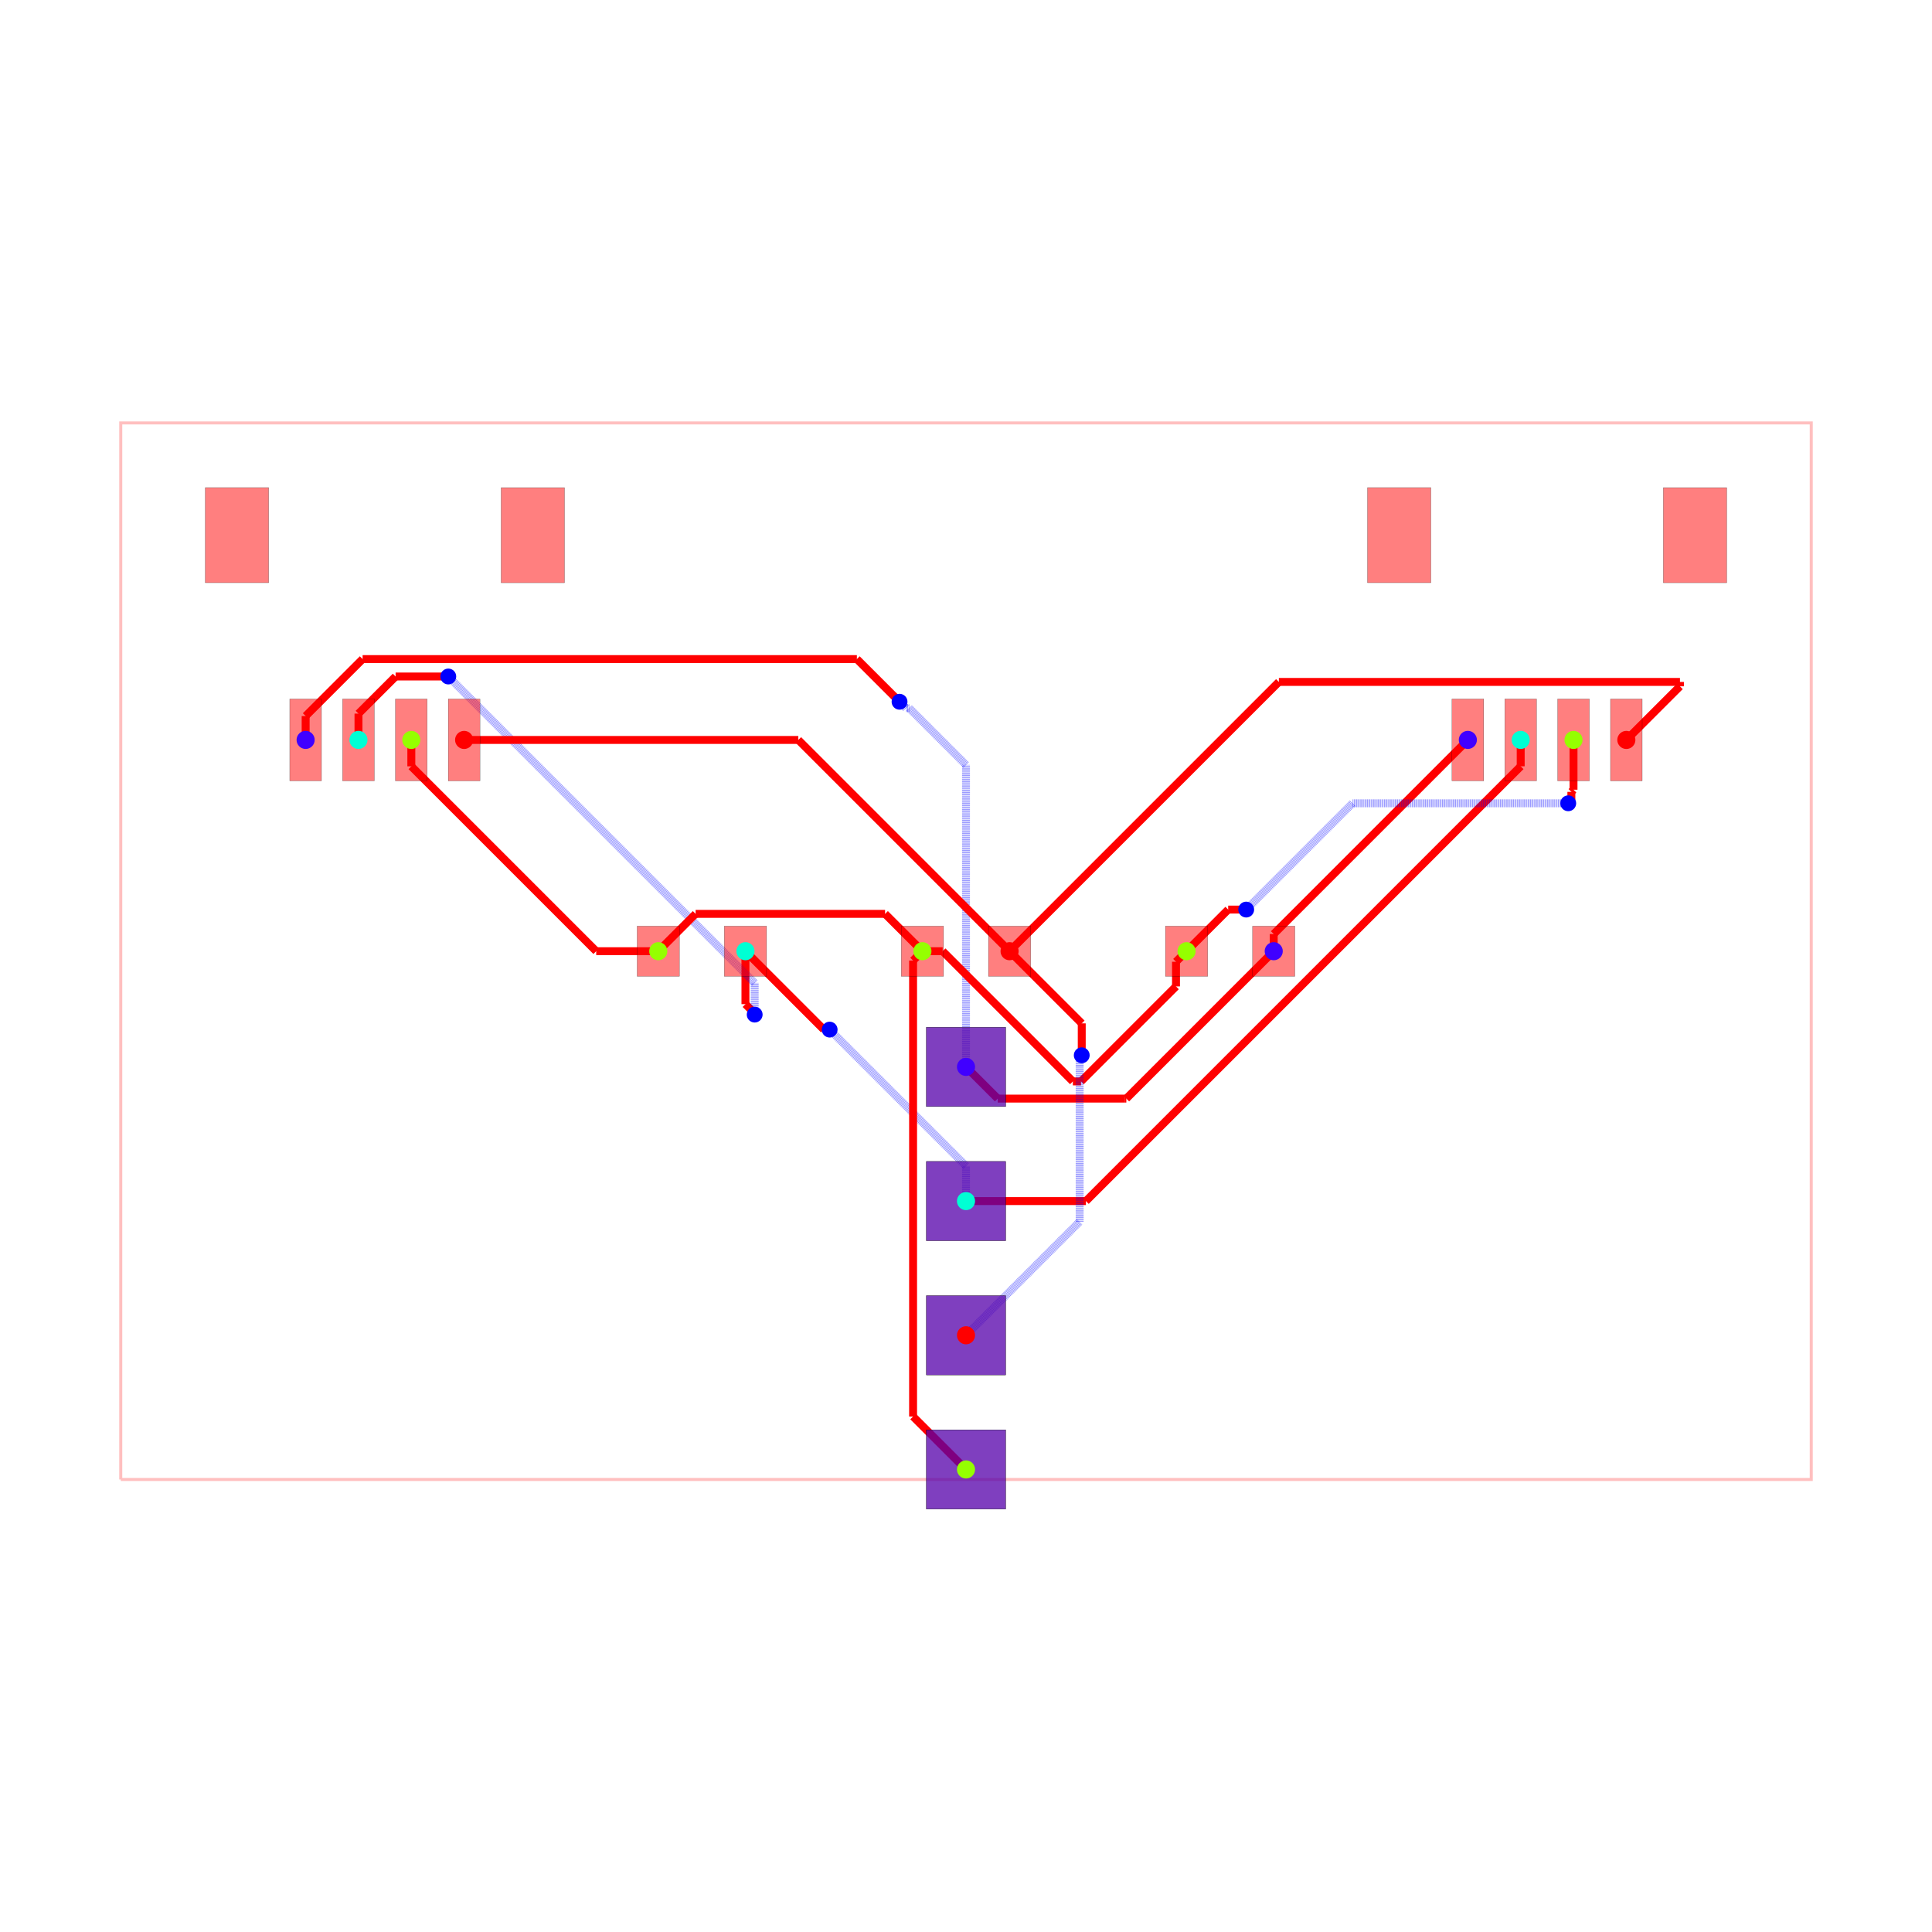
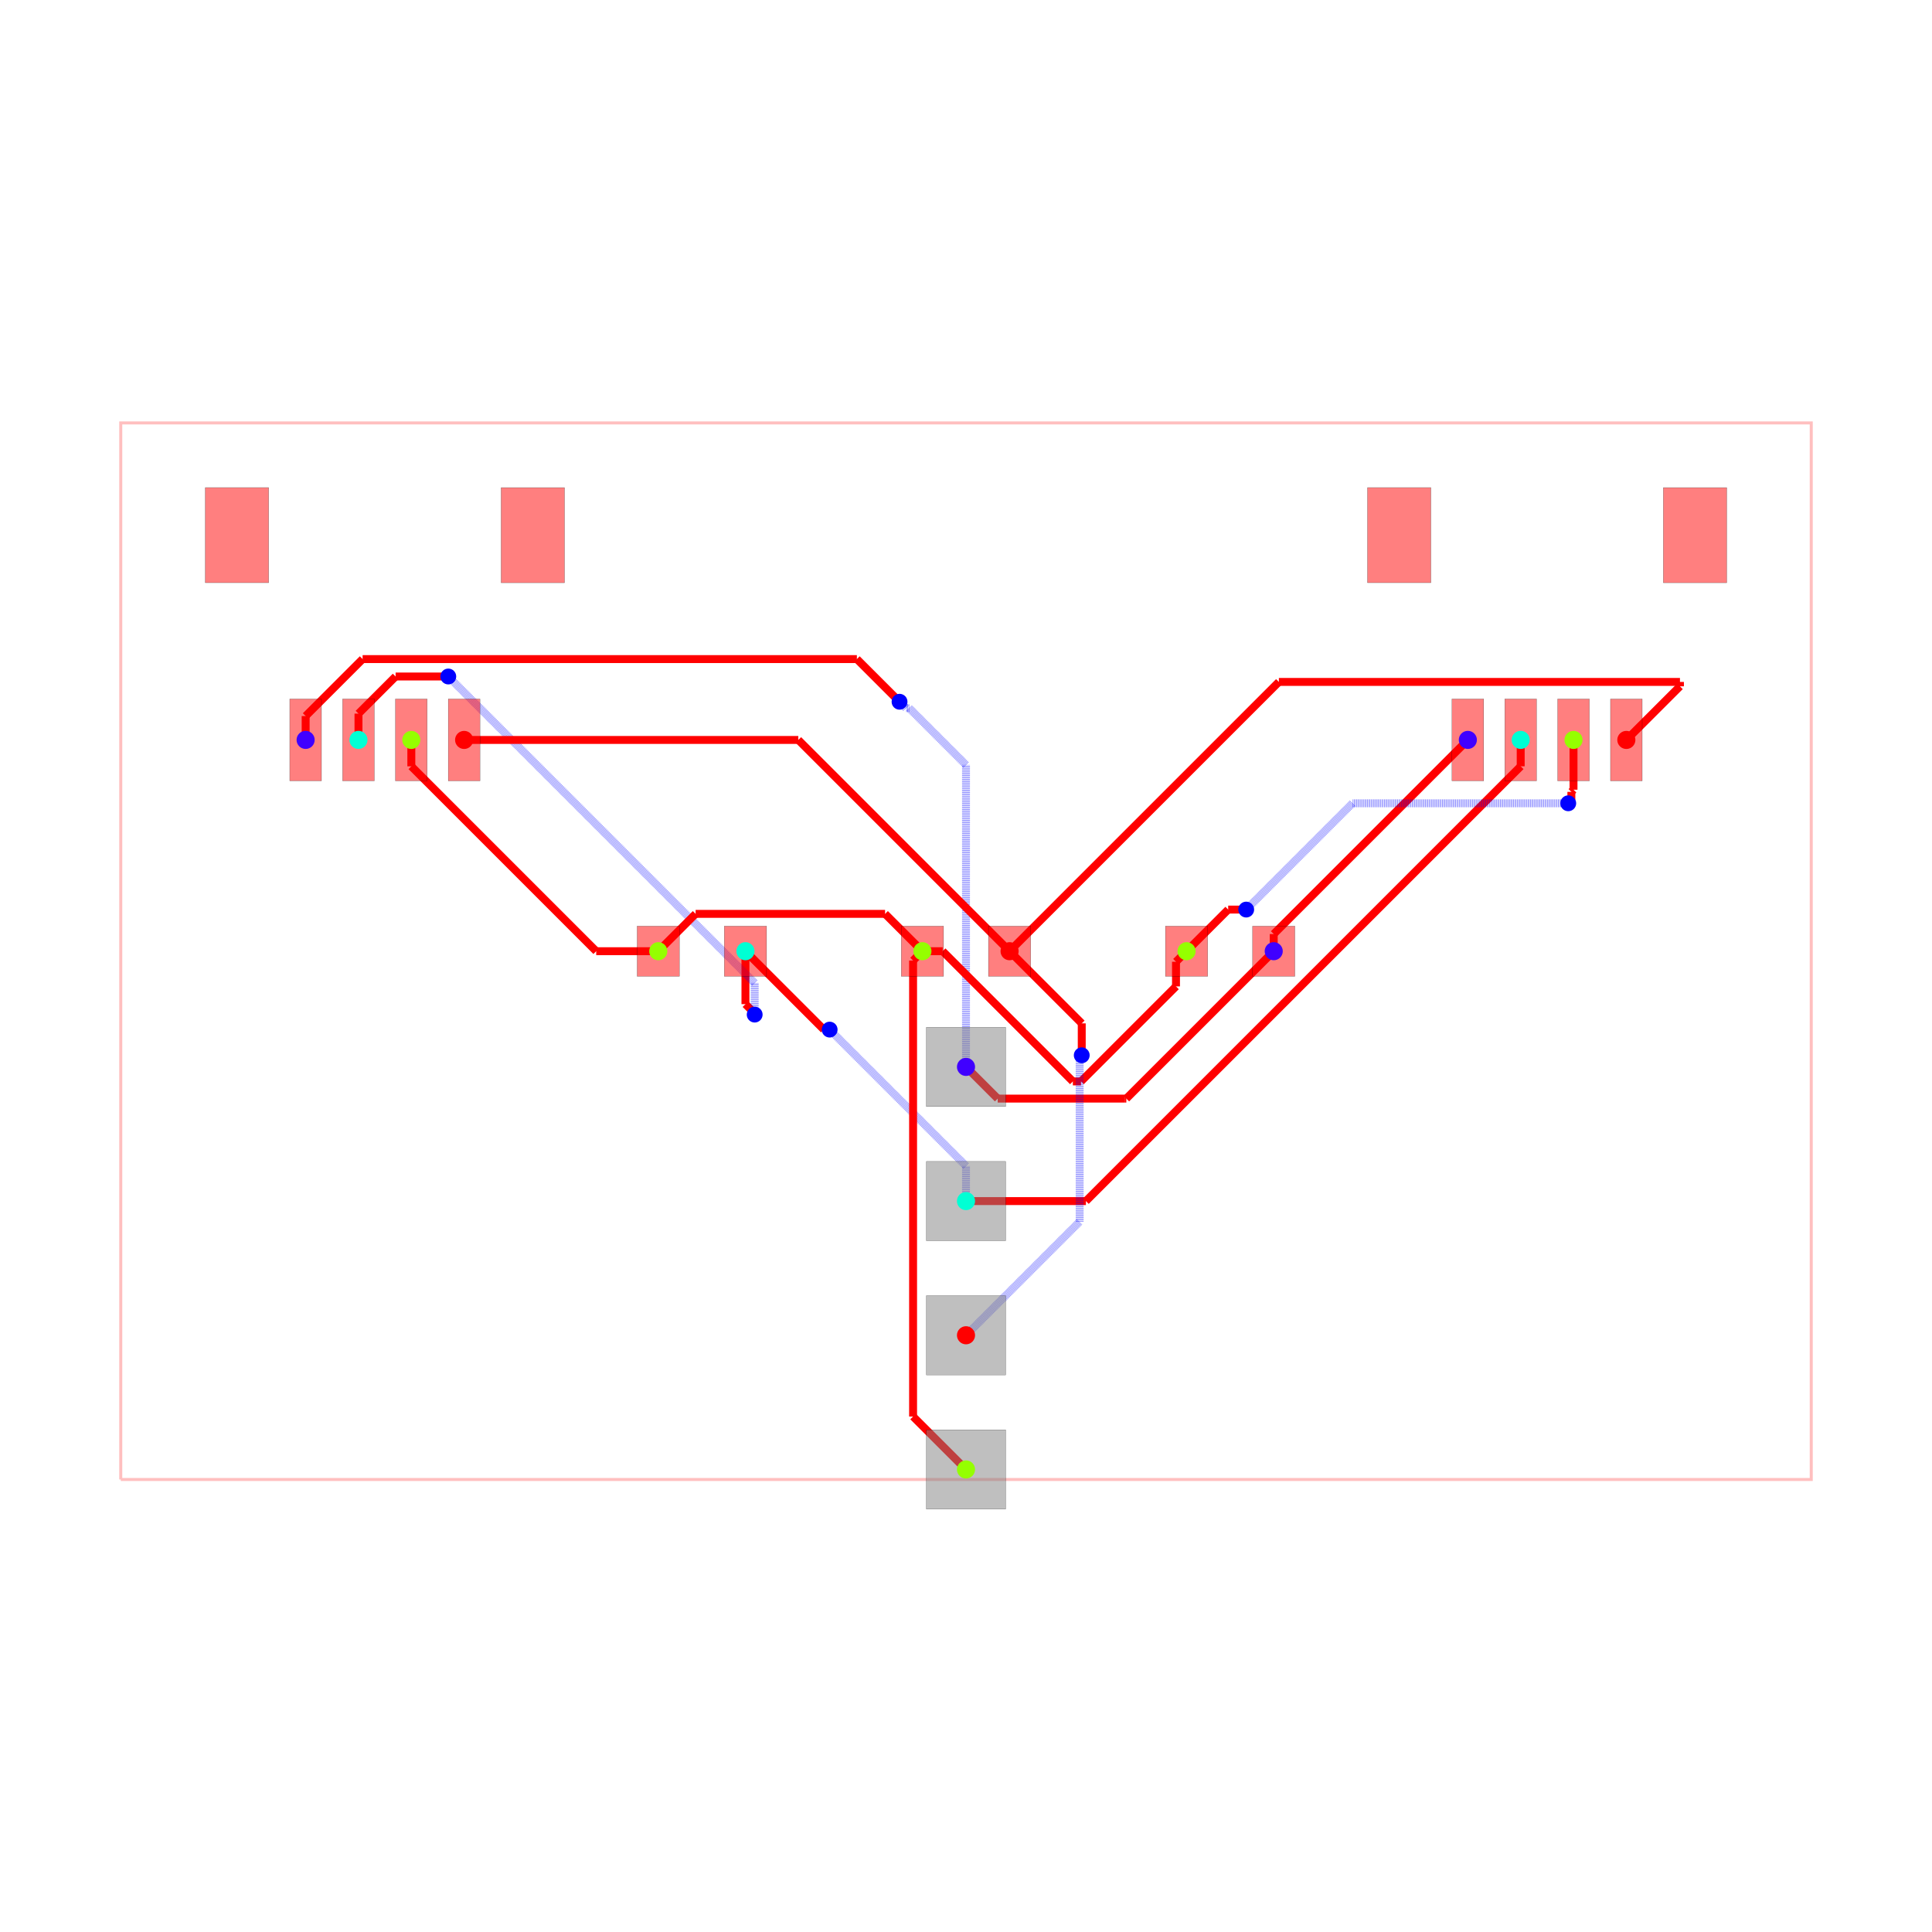
<svg xmlns="http://www.w3.org/2000/svg" width="640" height="640" viewBox="0 0 640 640">
  <rect width="100%" height="100%" fill="white" />
  <g>
    <polyline data-points="-16,-10 16,-10 16,10 -16,10 -16,-10" data-type="line" data-label="" points="40,490.1 600,490.1 600,140.1 40,140.1 40,490.1" fill="none" stroke="rgba(255,0,0,0.25)" stroke-width="1px" />
  </g>
  <g>
    <polyline data-points="5.825,0 5.825,0.3250000000000002" data-type="line" data-label="" points="421.938,315.1 421.938,309.413" fill="none" stroke="red" stroke-width="2.625" />
  </g>
  <g>
    <polyline data-points="5.825,0.3250000000000002 9.5,4" data-type="line" data-label="" points="421.938,309.413 486.25,245.1" fill="none" stroke="red" stroke-width="2.625" />
  </g>
  <g>
    <polyline data-points="2.3329521523757077e-16,-2.19 0.6000754358286076,-2.7900754358286073" data-type="line" data-label="" points="320,353.425 330.501,363.926" fill="none" stroke="red" stroke-width="2.625" />
  </g>
  <g>
    <polyline data-points="0.6000754358286076,-2.7900754358286073 3.0012301884273014,-2.7900754358286073" data-type="line" data-label="" points="330.501,363.926 372.522,363.926" fill="none" stroke="red" stroke-width="2.625" />
  </g>
  <g>
    <polyline data-points="3.0012301884273014,-2.7900754358286073 3.034924564171393,-2.7900754358286073" data-type="line" data-label="" points="372.522,363.926 373.111,363.926" fill="none" stroke="red" stroke-width="2.625" />
  </g>
  <g>
    <polyline data-points="3.034924564171393,-2.7900754358286073 5.825,0" data-type="line" data-label="" points="373.111,363.926 421.938,315.1" fill="none" stroke="red" stroke-width="2.625" />
  </g>
  <g>
    <polyline data-points="2.3329521523757077e-16,-2.19 2.3329521523757077e-16,3.5267884760901866" data-type="line" data-label="" points="320,353.425 320,253.381" fill="none" stroke="rgba(0,0,255,0.5)" stroke-width="2.625" stroke-dasharray="0.2 0.2" />
  </g>
  <g>
    <polyline data-points="2.3329521523757077e-16,3.5267884760901866 -1.0742560308920168,4.601044506982204" data-type="line" data-label="" points="320,253.381 301.201,234.582" fill="none" stroke="rgba(0,0,255,0.5)" stroke-width="2.625" stroke-dasharray="0.2 0.2" />
  </g>
  <g>
    <polyline data-points="-1.0742560308920168,4.601044506982204 -1.1370445069822033,4.601044506982204" data-type="line" data-label="" points="301.201,234.582 300.102,234.582" fill="none" stroke="rgba(0,0,255,0.5)" stroke-width="2.625" stroke-dasharray="0.2 0.2" />
  </g>
  <g>
    <polyline data-points="-1.1370445069822033,4.601044506982204 -1.258,4.722" data-type="line" data-label="" points="300.102,234.582 297.985,232.465" fill="none" stroke="rgba(0,0,255,0.5)" stroke-width="2.625" stroke-dasharray="0.2 0.2" />
  </g>
  <g>
    <polyline data-points="-1.258,4.722 -2.06568372782409,5.52968372782409" data-type="line" data-label="" points="297.985,232.465 283.851,218.331" fill="none" stroke="red" stroke-width="2.625" />
  </g>
  <g>
    <polyline data-points="-2.06568372782409,5.52968372782409 -11.421728557465906,5.52968372782409" data-type="line" data-label="" points="283.851,218.331 120.12,218.331" fill="none" stroke="red" stroke-width="2.625" />
  </g>
  <g>
    <polyline data-points="-11.421728557465906,5.52968372782409 -12.5,4.451412285289996" data-type="line" data-label="" points="120.12,218.331 101.25,237.2" fill="none" stroke="red" stroke-width="2.625" />
  </g>
  <g>
    <polyline data-points="-12.5,4.451412285289996 -12.5,4" data-type="line" data-label="" points="101.25,237.2 101.25,245.1" fill="none" stroke="red" stroke-width="2.625" />
  </g>
  <g>
    <polyline data-points="7.776507174585693e-17,-4.73 7.776507174585693e-17,-4.0649999999999995" data-type="line" data-label="" points="320,397.875 320,386.238" fill="none" stroke="rgba(0,0,255,0.5)" stroke-width="2.625" stroke-dasharray="0.2 0.2" />
  </g>
  <g>
    <polyline data-points="7.776507174585693e-17,-4.0649999999999995 -2.552960549811294,-1.512039450188706" data-type="line" data-label="" points="320,386.238 275.323,341.561" fill="none" stroke="rgba(0,0,255,0.5)" stroke-width="2.625" stroke-dasharray="0.2 0.2" />
  </g>
  <g>
    <polyline data-points="-2.552960549811294,-1.512039450188706 -2.581,-1.484" data-type="line" data-label="" points="275.323,341.561 274.832,341.07" fill="none" stroke="rgba(0,0,255,0.5)" stroke-width="2.625" stroke-dasharray="0.2 0.2" />
  </g>
  <g>
    <polyline data-points="-2.581,-1.484 -2.691,-1.484" data-type="line" data-label="" points="274.832,341.07 272.908,341.07" fill="none" stroke="red" stroke-width="2.625" />
  </g>
  <g>
    <polyline data-points="-2.691,-1.484 -4.175,0" data-type="line" data-label="" points="272.908,341.07 246.938,315.1" fill="none" stroke="red" stroke-width="2.625" />
  </g>
  <g>
    <polyline data-points="-4.175,0 -4.175,-1.0022323150423706" data-type="line" data-label="" points="246.938,315.1 246.938,332.639" fill="none" stroke="red" stroke-width="2.625" />
  </g>
  <g>
    <polyline data-points="-4.175,-1.0022323150423706 -4,-1.1772323150423705" data-type="line" data-label="" points="246.938,332.639 250,335.702" fill="none" stroke="red" stroke-width="2.625" />
  </g>
  <g>
    <polyline data-points="-4,-1.1772323150423705 -4,-1.2" data-type="line" data-label="" points="250,335.702 250,336.1" fill="none" stroke="red" stroke-width="2.625" />
  </g>
  <g>
    <polyline data-points="-4,-1.2 -4,-0.5999999999999988" data-type="line" data-label="" points="250,336.1 250,325.6" fill="none" stroke="rgba(0,0,255,0.5)" stroke-width="2.625" stroke-dasharray="0.2 0.2" />
  </g>
  <g>
    <polyline data-points="-4,-0.5999999999999988 -9.795688155800967,5.195688155800968" data-type="line" data-label="" points="250,325.6 148.575,224.175" fill="none" stroke="rgba(0,0,255,0.5)" stroke-width="2.625" stroke-dasharray="0.2 0.2" />
  </g>
  <g>
    <polyline data-points="-9.795688155800967,5.195688155800968 -9.799999999999999,5.2" data-type="line" data-label="" points="148.575,224.175 148.5,224.1" fill="none" stroke="rgba(0,0,255,0.5)" stroke-width="2.625" stroke-dasharray="0.2 0.2" />
  </g>
  <g>
    <polyline data-points="-9.799999999999999,5.2 -10.79731878488715,5.2" data-type="line" data-label="" points="148.5,224.1 131.047,224.1" fill="none" stroke="red" stroke-width="2.625" />
  </g>
  <g>
    <polyline data-points="-10.79731878488715,5.2 -11.49987200324803,4.49744678163912" data-type="line" data-label="" points="131.047,224.1 118.752,236.395" fill="none" stroke="red" stroke-width="2.625" />
  </g>
  <g>
    <polyline data-points="-11.49987200324803,4.49744678163912 -11.49987200324803,4.000127996751971" data-type="line" data-label="" points="118.752,236.395 118.752,245.098" fill="none" stroke="red" stroke-width="2.625" />
  </g>
  <g>
    <polyline data-points="-11.49987200324803,4.000127996751971 -11.5,4" data-type="line" data-label="" points="118.752,245.098 118.75,245.1" fill="none" stroke="red" stroke-width="2.625" />
  </g>
  <g>
    <polyline data-points="7.776507174585693e-17,-4.73 2.269834259222261,-4.73" data-type="line" data-label="" points="320,397.875 359.722,397.875" fill="none" stroke="red" stroke-width="2.625" />
  </g>
  <g>
    <polyline data-points="2.269834259222261,-4.73 10.5,3.500165740777739" data-type="line" data-label="" points="359.722,397.875 503.75,253.847" fill="none" stroke="red" stroke-width="2.625" />
  </g>
  <g>
    <polyline data-points="10.5,3.500165740777739 10.5,4" data-type="line" data-label="" points="503.75,253.847 503.75,245.1" fill="none" stroke="red" stroke-width="2.625" />
  </g>
  <g>
    <polyline data-points="-0.825,0 -1.5318963696654277,0.7068963696654278" data-type="line" data-label="" points="305.562,315.1 293.192,302.729" fill="none" stroke="red" stroke-width="2.625" />
  </g>
  <g>
    <polyline data-points="-1.5318963696654277,0.7068963696654278 -5.118103630334573,0.7068963696654278" data-type="line" data-label="" points="293.192,302.729 230.433,302.729" fill="none" stroke="red" stroke-width="2.625" />
  </g>
  <g>
    <polyline data-points="-5.118103630334573,0.7068963696654278 -5.825,0" data-type="line" data-label="" points="230.433,302.729 218.062,315.1" fill="none" stroke="red" stroke-width="2.625" />
  </g>
  <g>
    <polyline data-points="-0.825,0 -0.4420741702362685,0" data-type="line" data-label="" points="305.562,315.1 312.264,315.1" fill="none" stroke="red" stroke-width="2.625" />
  </g>
  <g>
    <polyline data-points="-0.4420741702362685,0 2.0226849036062147,-2.464759073842483" data-type="line" data-label="" points="312.264,315.1 355.397,358.233" fill="none" stroke="red" stroke-width="2.625" />
  </g>
  <g>
    <polyline data-points="2.0226849036062147,-2.464759073842483 2.176747103403446,-2.464759073842483" data-type="line" data-label="" points="355.397,358.233 358.093,358.233" fill="none" stroke="red" stroke-width="2.625" />
  </g>
  <g>
    <polyline data-points="2.176747103403446,-2.464759073842483 3.975149503564621,-0.6663566736813079" data-type="line" data-label="" points="358.093,358.233 389.565,326.761" fill="none" stroke="red" stroke-width="2.625" />
  </g>
  <g>
    <polyline data-points="3.975149503564621,-0.6663566736813079 3.975149503564621,-0.19985049643537867" data-type="line" data-label="" points="389.565,326.761 389.565,318.597" fill="none" stroke="red" stroke-width="2.625" />
  </g>
  <g>
    <polyline data-points="3.975149503564621,-0.19985049643537867 4.175,0" data-type="line" data-label="" points="389.565,318.597 393.062,315.1" fill="none" stroke="red" stroke-width="2.625" />
  </g>
  <g>
    <polyline data-points="-5.825,0 -6.999697965266922,0" data-type="line" data-label="" points="218.062,315.1 197.505,315.1" fill="none" stroke="red" stroke-width="2.625" />
  </g>
  <g>
    <polyline data-points="-6.999697965266922,0 -10.499432887257912,3.4997349219909903" data-type="line" data-label="" points="197.505,315.1 136.26,253.855" fill="none" stroke="red" stroke-width="2.625" />
  </g>
  <g>
    <polyline data-points="-10.499432887257912,3.4997349219909903 -10.499432887257912,3.9984328872579122" data-type="line" data-label="" points="136.26,253.855 136.26,245.127" fill="none" stroke="red" stroke-width="2.625" />
  </g>
  <g>
    <polyline data-points="-10.499432887257912,3.9984328872579122 -10.5,3.999" data-type="line" data-label="" points="136.26,245.127 136.25,245.118" fill="none" stroke="red" stroke-width="2.625" />
  </g>
  <g>
    <polyline data-points="11.499872000000096,3.9994833000000654 11.499872000000096,3.057094288340139" data-type="line" data-label="" points="521.248,245.109 521.248,261.601" fill="none" stroke="red" stroke-width="2.625" />
  </g>
  <g>
    <polyline data-points="11.499872000000096,3.057094288340139 11.459190824560643,3.0164131129006866" data-type="line" data-label="" points="521.248,261.601 520.536,262.313" fill="none" stroke="red" stroke-width="2.625" />
  </g>
  <g>
    <polyline data-points="11.459190824560643,3.0164131129006866 11.459190824560643,2.8591908245606428" data-type="line" data-label="" points="520.536,262.313 520.536,265.064" fill="none" stroke="red" stroke-width="2.625" />
  </g>
  <g>
    <polyline data-points="11.459190824560643,2.8591908245606428 11.4,2.8" data-type="line" data-label="" points="520.536,265.064 519.5,266.1" fill="none" stroke="red" stroke-width="2.625" />
  </g>
  <g>
    <polyline data-points="11.4,2.8 7.316000000000001,2.8" data-type="line" data-label="" points="519.5,266.1 448.03,266.1" fill="none" stroke="rgba(0,0,255,0.5)" stroke-width="2.625" stroke-dasharray="0.2 0.2" />
  </g>
  <g>
    <polyline data-points="7.316000000000001,2.8 5.319642776920852,0.8036427769208516" data-type="line" data-label="" points="448.03,266.1 413.094,301.036" fill="none" stroke="rgba(0,0,255,0.5)" stroke-width="2.625" stroke-dasharray="0.2 0.2" />
  </g>
  <g>
    <polyline data-points="5.319642776920852,0.8036427769208516 5.304,0.788" data-type="line" data-label="" points="413.094,301.036 412.82,301.31" fill="none" stroke="rgba(0,0,255,0.5)" stroke-width="2.625" stroke-dasharray="0.2 0.2" />
  </g>
  <g>
    <polyline data-points="5.304,0.788 4.963,0.788" data-type="line" data-label="" points="412.82,301.31 406.853,301.31" fill="none" stroke="red" stroke-width="2.625" />
  </g>
  <g>
    <polyline data-points="4.963,0.788 4.175,0" data-type="line" data-label="" points="406.853,301.31 393.062,315.1" fill="none" stroke="red" stroke-width="2.625" />
  </g>
  <g>
    <polyline data-points="-2.3329521523757077e-16,-9.81 -1.0016296765415271,-8.808370323458474" data-type="line" data-label="" points="320,486.775 302.471,469.246" fill="none" stroke="red" stroke-width="2.625" />
  </g>
  <g>
    <polyline data-points="-1.0016296765415271,-8.808370323458474 -1.0016296765415271,-0.17662967654152706" data-type="line" data-label="" points="302.471,469.246 302.471,318.191" fill="none" stroke="red" stroke-width="2.625" />
  </g>
  <g>
    <polyline data-points="-1.0016296765415271,-0.17662967654152706 -0.825,0" data-type="line" data-label="" points="302.471,318.191 305.562,315.1" fill="none" stroke="red" stroke-width="2.625" />
  </g>
  <g>
    <polyline data-points="-7.776507174585693e-17,-7.27 2.1516767926867364,-5.118323207313264" data-type="line" data-label="" points="320,442.325 357.654,404.671" fill="none" stroke="rgba(0,0,255,0.5)" stroke-width="2.625" stroke-dasharray="0.2 0.2" />
  </g>
  <g>
    <polyline data-points="2.1516767926867364,-5.118323207313264 2.1516767926867364,-2.161396620315803" data-type="line" data-label="" points="357.654,404.671 357.654,352.924" fill="none" stroke="rgba(0,0,255,0.5)" stroke-width="2.625" stroke-dasharray="0.2 0.2" />
  </g>
  <g>
    <polyline data-points="2.1516767926867364,-2.161396620315803 2.1516767926867364,-2.0093232073132636" data-type="line" data-label="" points="357.654,352.924 357.654,350.263" fill="none" stroke="rgba(0,0,255,0.5)" stroke-width="2.625" stroke-dasharray="0.2 0.2" />
  </g>
  <g>
    <polyline data-points="2.1516767926867364,-2.0093232073132636 2.191,-1.97" data-type="line" data-label="" points="357.654,350.263 358.342,349.575" fill="none" stroke="rgba(0,0,255,0.5)" stroke-width="2.625" stroke-dasharray="0.2 0.2" />
  </g>
  <g>
    <polyline data-points="2.191,-1.97 2.191,-1.3659999999999999" data-type="line" data-label="" points="358.342,349.575 358.342,339.005" fill="none" stroke="red" stroke-width="2.625" />
  </g>
  <g>
    <polyline data-points="2.191,-1.3659999999999999 0.825,0" data-type="line" data-label="" points="358.342,339.005 334.438,315.1" fill="none" stroke="red" stroke-width="2.625" />
  </g>
  <g>
    <polyline data-points="0.825,0 -3.1740000000000004,3.999" data-type="line" data-label="" points="334.438,315.1 264.455,245.118" fill="none" stroke="red" stroke-width="2.625" />
  </g>
  <g>
    <polyline data-points="-3.1740000000000004,3.999 -9.5,3.999" data-type="line" data-label="" points="264.455,245.118 153.75,245.118" fill="none" stroke="red" stroke-width="2.625" />
  </g>
  <g>
    <polyline data-points="0.825,0 5.922412446699252,5.097412446699252" data-type="line" data-label="" points="334.438,315.1 423.642,225.895" fill="none" stroke="red" stroke-width="2.625" />
  </g>
  <g>
    <polyline data-points="5.922412446699252,5.097412446699252 13.514664687694788,5.097412446699252" data-type="line" data-label="" points="423.642,225.895 556.507,225.895" fill="none" stroke="red" stroke-width="2.625" />
  </g>
  <g>
    <polyline data-points="13.514664687694788,5.097412446699252 13.514664687694788,5.014277987694866" data-type="line" data-label="" points="556.507,225.895 556.507,227.35" fill="none" stroke="red" stroke-width="2.625" />
  </g>
  <g>
    <polyline data-points="13.514664687694788,5.014277987694866 12.499869999999987,3.9994833000000654" data-type="line" data-label="" points="556.507,227.35 538.748,245.109" fill="none" stroke="red" stroke-width="2.625" />
  </g>
  <g>
    <rect data-type="rect" data-label="top source_net_1" data-x="-10.500127999999904" data-y="3.9994833000000654" x="130.998" y="231.546" width="10.5" height="27.125" fill="rgba(255,0,0,0.5)" stroke="black" stroke-width="0.057" />
  </g>
  <g>
    <rect data-type="rect" data-label="top source_net_0" data-x="-9.500130000000013" data-y="3.9994833000000654" x="148.498" y="231.546" width="10.5" height="27.125" fill="rgba(255,0,0,0.5)" stroke="black" stroke-width="0.057" />
  </g>
  <g>
    <rect data-type="rect" data-label="top source_net_3" data-x="-12.500377999999955" data-y="3.9999913000000333" x="95.993" y="231.538" width="10.5" height="27.125" fill="rgba(255,0,0,0.5)" stroke="black" stroke-width="0.057" />
  </g>
  <g>
    <rect data-type="rect" data-label="top source_net_2" data-x="-11.500380000000064" data-y="3.9999913000000333" x="113.493" y="231.538" width="10.5" height="27.125" fill="rgba(255,0,0,0.5)" stroke="black" stroke-width="0.057" />
  </g>
  <g>
    <rect data-type="rect" data-label="top" data-x="-8.199903999999947" data-y="7.875015299999973" x="166.002" y="161.537" width="21" height="31.5" fill="rgba(255,0,0,0.5)" stroke="black" stroke-width="0.057" />
  </g>
  <g>
    <rect data-type="rect" data-label="top" data-x="-13.800096000000053" data-y="7.875523300000054" x="67.998" y="161.528" width="21" height="31.5" fill="rgba(255,0,0,0.5)" stroke="black" stroke-width="0.057" />
  </g>
  <g>
    <rect data-type="rect" data-label="top source_net_1" data-x="11.499872000000096" data-y="3.9994833000000654" x="515.998" y="231.546" width="10.5" height="27.125" fill="rgba(255,0,0,0.5)" stroke="black" stroke-width="0.057" />
  </g>
  <g>
    <rect data-type="rect" data-label="top source_net_0" data-x="12.499869999999987" data-y="3.9994833000000654" x="533.498" y="231.546" width="10.5" height="27.125" fill="rgba(255,0,0,0.5)" stroke="black" stroke-width="0.057" />
  </g>
  <g>
    <rect data-type="rect" data-label="top source_net_3" data-x="9.499622000000045" data-y="3.9999913000000333" x="480.993" y="231.538" width="10.5" height="27.125" fill="rgba(255,0,0,0.5)" stroke="black" stroke-width="0.057" />
  </g>
  <g>
    <rect data-type="rect" data-label="top source_net_2" data-x="10.499619999999936" data-y="3.9999913000000333" x="498.493" y="231.538" width="10.5" height="27.125" fill="rgba(255,0,0,0.5)" stroke="black" stroke-width="0.057" />
  </g>
  <g>
    <rect data-type="rect" data-label="top" data-x="13.800096000000053" data-y="7.875015299999973" x="551.002" y="161.537" width="21" height="31.5" fill="rgba(255,0,0,0.5)" stroke="black" stroke-width="0.057" />
  </g>
  <g>
    <rect data-type="rect" data-label="top" data-x="8.199903999999947" data-y="7.875523300000054" x="452.998" y="161.528" width="21" height="31.5" fill="rgba(255,0,0,0.5)" stroke="black" stroke-width="0.057" />
  </g>
  <g>
    <rect data-type="rect" data-label="top source_net_1" data-x="-5.825" data-y="0" x="211.062" y="306.788" width="14" height="16.625" fill="rgba(255,0,0,0.5)" stroke="black" stroke-width="0.057" />
  </g>
  <g>
    <rect data-type="rect" data-label="top source_net_2" data-x="-4.175" data-y="0" x="239.938" y="306.788" width="14" height="16.625" fill="rgba(255,0,0,0.5)" stroke="black" stroke-width="0.057" />
  </g>
  <g>
    <rect data-type="rect" data-label="top source_net_1" data-x="4.175" data-y="0" x="386.062" y="306.788" width="14" height="16.625" fill="rgba(255,0,0,0.5)" stroke="black" stroke-width="0.057" />
  </g>
  <g>
    <rect data-type="rect" data-label="top source_net_3" data-x="5.825" data-y="0" x="414.938" y="306.788" width="14" height="16.625" fill="rgba(255,0,0,0.5)" stroke="black" stroke-width="0.057" />
  </g>
  <g>
    <rect data-type="rect" data-label="top source_net_1" data-x="-0.825" data-y="0" x="298.562" y="306.788" width="14" height="16.625" fill="rgba(255,0,0,0.5)" stroke="black" stroke-width="0.057" />
  </g>
  <g>
    <rect data-type="rect" data-label="top source_net_0" data-x="0.825" data-y="0" x="327.438" y="306.788" width="14" height="16.625" fill="rgba(255,0,0,0.5)" stroke="black" stroke-width="0.057" />
  </g>
  <g>
-     <rect data-type="rect" data-label="top source_net_1 inner1 source_net_1 inner2 source_net_1 bottom source_net_1" data-x="-2.3329521523757077e-16" data-y="-9.81" x="306.875" y="473.65" width="26.25" height="26.25" fill="rgba(255,0,0,0.5)" stroke="black" stroke-width="0.057" />
-   </g>
-   <g>
-     <rect data-type="rect" data-label="top source_net_1 inner1 source_net_1 inner2 source_net_1 bottom source_net_1" data-x="-2.3329521523757077e-16" data-y="-9.81" x="306.875" y="473.65" width="26.25" height="26.25" fill="rgba(0,0,255,0.5)" stroke="black" stroke-width="0.057" />
-   </g>
-   <g>
-     <rect data-type="rect" data-label="top source_net_0 inner1 source_net_0 inner2 source_net_0 bottom source_net_0" data-x="-7.776507174585693e-17" data-y="-7.27" x="306.875" y="429.2" width="26.25" height="26.25" fill="rgba(255,0,0,0.5)" stroke="black" stroke-width="0.057" />
-   </g>
-   <g>
-     <rect data-type="rect" data-label="top source_net_0 inner1 source_net_0 inner2 source_net_0 bottom source_net_0" data-x="-7.776507174585693e-17" data-y="-7.27" x="306.875" y="429.2" width="26.25" height="26.25" fill="rgba(0,0,255,0.5)" stroke="black" stroke-width="0.057" />
-   </g>
-   <g>
-     <rect data-type="rect" data-label="top source_net_2 inner1 source_net_2 inner2 source_net_2 bottom source_net_2" data-x="7.776507174585693e-17" data-y="-4.73" x="306.875" y="384.75" width="26.25" height="26.25" fill="rgba(255,0,0,0.5)" stroke="black" stroke-width="0.057" />
-   </g>
-   <g>
-     <rect data-type="rect" data-label="top source_net_2 inner1 source_net_2 inner2 source_net_2 bottom source_net_2" data-x="7.776507174585693e-17" data-y="-4.73" x="306.875" y="384.75" width="26.25" height="26.25" fill="rgba(0,0,255,0.5)" stroke="black" stroke-width="0.057" />
-   </g>
-   <g>
-     <rect data-type="rect" data-label="top source_net_3 inner1 source_net_3 inner2 source_net_3 bottom source_net_3" data-x="2.3329521523757077e-16" data-y="-2.19" x="306.875" y="340.3" width="26.25" height="26.25" fill="rgba(255,0,0,0.5)" stroke="black" stroke-width="0.057" />
-   </g>
-   <g>
-     <rect data-type="rect" data-label="top source_net_3 inner1 source_net_3 inner2 source_net_3 bottom source_net_3" data-x="2.3329521523757077e-16" data-y="-2.19" x="306.875" y="340.3" width="26.25" height="26.25" fill="rgba(0,0,255,0.5)" stroke="black" stroke-width="0.057" />
+     <rect data-type="rect" data-label="top source_net_1 inner1 source_net_1 inner2 source_net_1 bottom source_net_1" data-x="-2.3329521523757077e-16" data-y="-9.81" x="306.875" y="473.65" width="26.25" height="26.25" fill="rgba(128,128,128,0.5)" stroke="black" stroke-width="0.057" />
+   </g>
+   <g>
+     <rect data-type="rect" data-label="top source_net_0 inner1 source_net_0 inner2 source_net_0 bottom source_net_0" data-x="-7.776507174585693e-17" data-y="-7.27" x="306.875" y="429.2" width="26.25" height="26.25" fill="rgba(128,128,128,0.5)" stroke="black" stroke-width="0.057" />
+   </g>
+   <g>
+     <rect data-type="rect" data-label="top source_net_2 inner1 source_net_2 inner2 source_net_2 bottom source_net_2" data-x="7.776507174585693e-17" data-y="-4.73" x="306.875" y="384.75" width="26.25" height="26.25" fill="rgba(128,128,128,0.5)" stroke="black" stroke-width="0.057" />
+   </g>
+   <g>
+     <rect data-type="rect" data-label="top source_net_3 inner1 source_net_3 inner2 source_net_3 bottom source_net_3" data-x="2.3329521523757077e-16" data-y="-2.19" x="306.875" y="340.3" width="26.25" height="26.25" fill="rgba(128,128,128,0.5)" stroke="black" stroke-width="0.057" />
  </g>
  <circle data-type="circle" data-label="" data-x="-1.258" data-y="4.722" cx="297.985" cy="232.465" r="2.625" fill="blue" stroke="none" stroke-width="0.057" />
  <circle data-type="circle" data-label="" data-x="-2.581" data-y="-1.484" cx="274.832" cy="341.07" r="2.625" fill="blue" stroke="none" stroke-width="0.057" />
  <circle data-type="circle" data-label="" data-x="-4" data-y="-1.2" cx="250" cy="336.1" r="2.625" fill="blue" stroke="none" stroke-width="0.057" />
  <circle data-type="circle" data-label="" data-x="-9.799999999999999" data-y="5.2" cx="148.5" cy="224.1" r="2.625" fill="blue" stroke="none" stroke-width="0.057" />
  <circle data-type="circle" data-label="" data-x="11.4" data-y="2.8" cx="519.5" cy="266.1" r="2.625" fill="blue" stroke="none" stroke-width="0.057" />
  <circle data-type="circle" data-label="" data-x="5.304" data-y="0.788" cx="412.82" cy="301.31" r="2.625" fill="blue" stroke="none" stroke-width="0.057" />
  <circle data-type="circle" data-label="" data-x="2.191" data-y="-1.97" cx="358.342" cy="349.575" r="2.625" fill="blue" stroke="none" stroke-width="0.057" />
  <g>
    <circle data-type="point" data-label="source_net_0 source_net_0 top" data-x="-9.500130000000013" data-y="3.9994833000000654" cx="153.748" cy="245.109" r="3" fill="hsl(0, 100%, 50%)" />
  </g>
  <g>
    <circle data-type="point" data-label="source_net_0 source_net_0 top" data-x="12.499869999999987" data-y="3.9994833000000654" cx="538.748" cy="245.109" r="3" fill="hsl(0, 100%, 50%)" />
  </g>
  <g>
    <circle data-type="point" data-label="source_net_0 source_net_0 top" data-x="-7.776507174585693e-17" data-y="-7.27" cx="320" cy="442.325" r="3" fill="hsl(0, 100%, 50%)" />
  </g>
  <g>
    <circle data-type="point" data-label="source_net_0 source_net_0 top" data-x="0.825" data-y="0" cx="334.438" cy="315.1" r="3" fill="hsl(0, 100%, 50%)" />
  </g>
  <g>
    <circle data-type="point" data-label="source_net_1 source_net_1 top" data-x="-10.500127999999904" data-y="3.9994833000000654" cx="136.248" cy="245.109" r="3" fill="hsl(85, 100%, 50%)" />
  </g>
  <g>
    <circle data-type="point" data-label="source_net_1 source_net_1 top" data-x="11.499872000000096" data-y="3.9994833000000654" cx="521.248" cy="245.109" r="3" fill="hsl(85, 100%, 50%)" />
  </g>
  <g>
    <circle data-type="point" data-label="source_net_1 source_net_1 top" data-x="-2.3329521523757077e-16" data-y="-9.81" cx="320" cy="486.775" r="3" fill="hsl(85, 100%, 50%)" />
  </g>
  <g>
    <circle data-type="point" data-label="source_net_1 source_net_1 top" data-x="-5.825" data-y="0" cx="218.062" cy="315.1" r="3" fill="hsl(85, 100%, 50%)" />
  </g>
  <g>
    <circle data-type="point" data-label="source_net_1 source_net_1 top" data-x="4.175" data-y="0" cx="393.062" cy="315.1" r="3" fill="hsl(85, 100%, 50%)" />
  </g>
  <g>
    <circle data-type="point" data-label="source_net_1 source_net_1 top" data-x="-0.825" data-y="0" cx="305.562" cy="315.1" r="3" fill="hsl(85, 100%, 50%)" />
  </g>
  <g>
    <circle data-type="point" data-label="source_net_2 source_net_2 top" data-x="-11.500380000000064" data-y="3.9999913000000333" cx="118.743" cy="245.1" r="3" fill="hsl(170, 100%, 50%)" />
  </g>
  <g>
    <circle data-type="point" data-label="source_net_2 source_net_2 top" data-x="10.499619999999936" data-y="3.9999913000000333" cx="503.743" cy="245.1" r="3" fill="hsl(170, 100%, 50%)" />
  </g>
  <g>
    <circle data-type="point" data-label="source_net_2 source_net_2 top" data-x="7.776507174585693e-17" data-y="-4.73" cx="320" cy="397.875" r="3" fill="hsl(170, 100%, 50%)" />
  </g>
  <g>
    <circle data-type="point" data-label="source_net_2 source_net_2 top" data-x="-4.175" data-y="0" cx="246.938" cy="315.1" r="3" fill="hsl(170, 100%, 50%)" />
  </g>
  <g>
    <circle data-type="point" data-label="source_net_3 source_net_3 top" data-x="-12.500377999999955" data-y="3.9999913000000333" cx="101.243" cy="245.1" r="3" fill="hsl(255, 100%, 50%)" />
  </g>
  <g>
    <circle data-type="point" data-label="source_net_3 source_net_3 top" data-x="9.499622000000045" data-y="3.9999913000000333" cx="486.243" cy="245.1" r="3" fill="hsl(255, 100%, 50%)" />
  </g>
  <g>
    <circle data-type="point" data-label="source_net_3 source_net_3 top" data-x="2.3329521523757077e-16" data-y="-2.19" cx="320" cy="353.425" r="3" fill="hsl(255, 100%, 50%)" />
  </g>
  <g>
    <circle data-type="point" data-label="source_net_3 source_net_3 top" data-x="5.825" data-y="0" cx="421.938" cy="315.1" r="3" fill="hsl(255, 100%, 50%)" />
  </g>
  <g id="crosshair" style="display: none">
    <line id="crosshair-h" y1="0" y2="640" stroke="#666" stroke-width="0.5" />
    <line id="crosshair-v" x1="0" x2="640" stroke="#666" stroke-width="0.5" />
    <text id="coordinates" font-family="monospace" font-size="12" fill="#666" />
  </g>
</svg>
